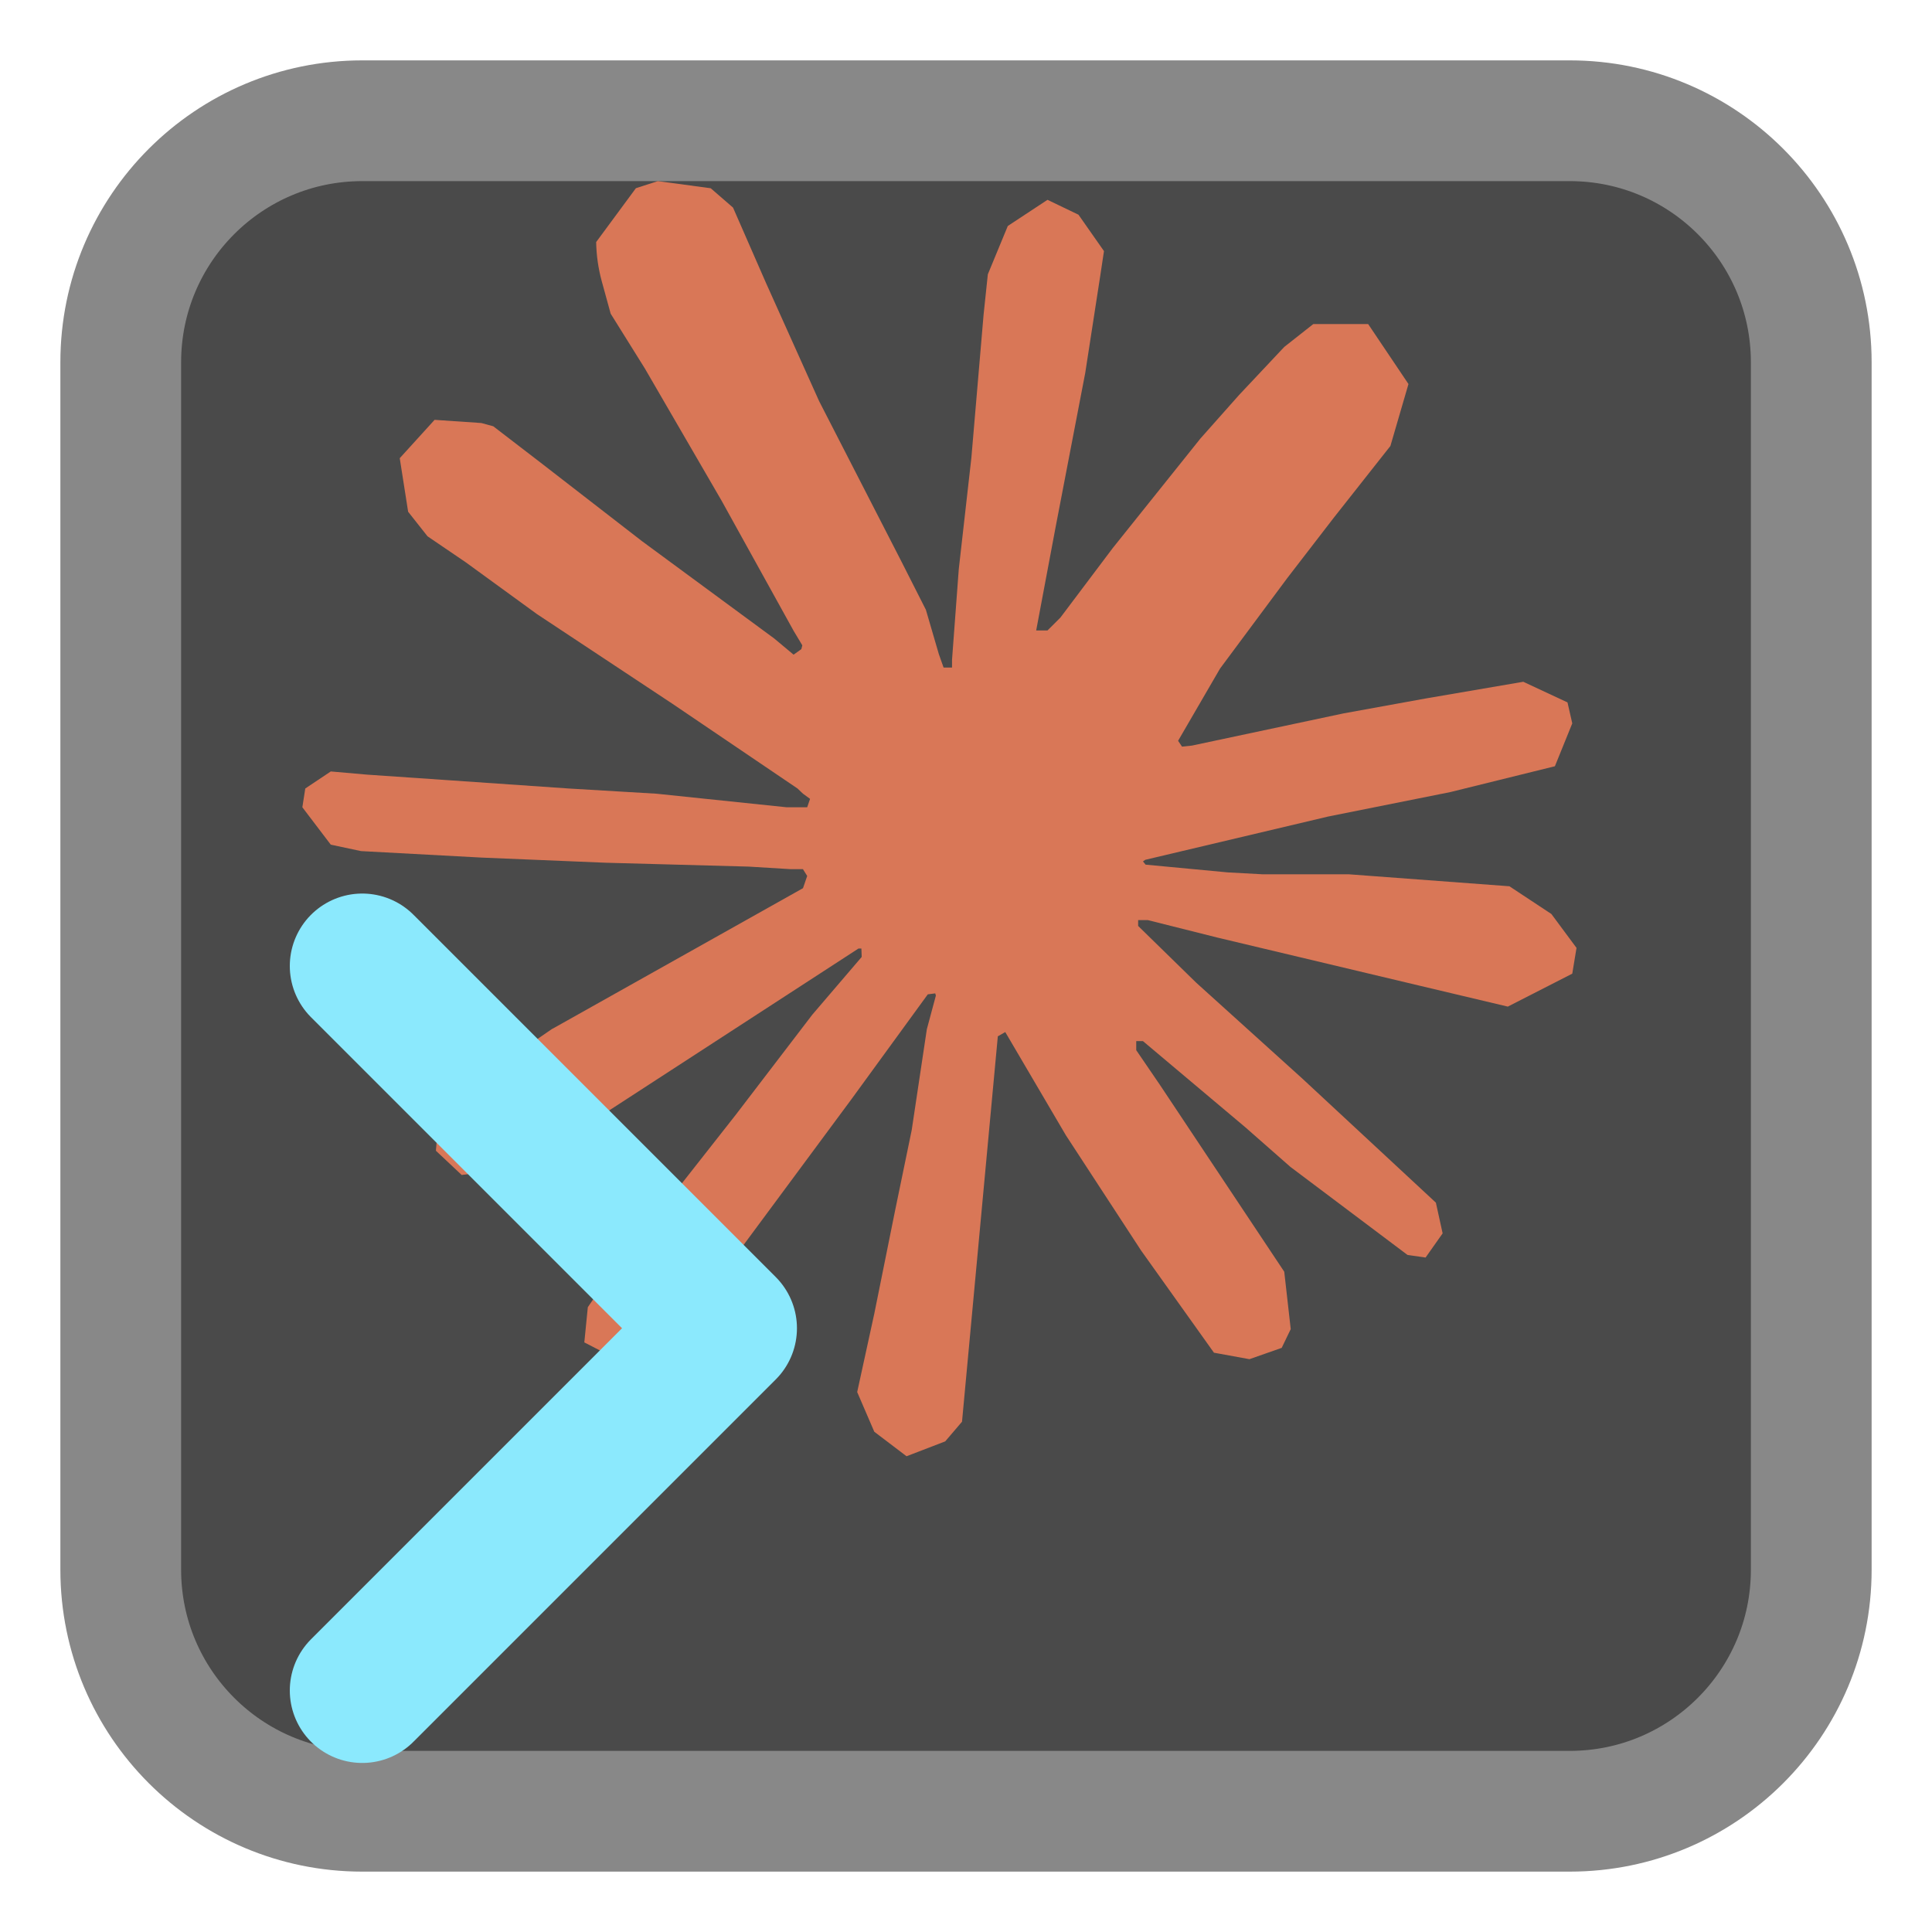
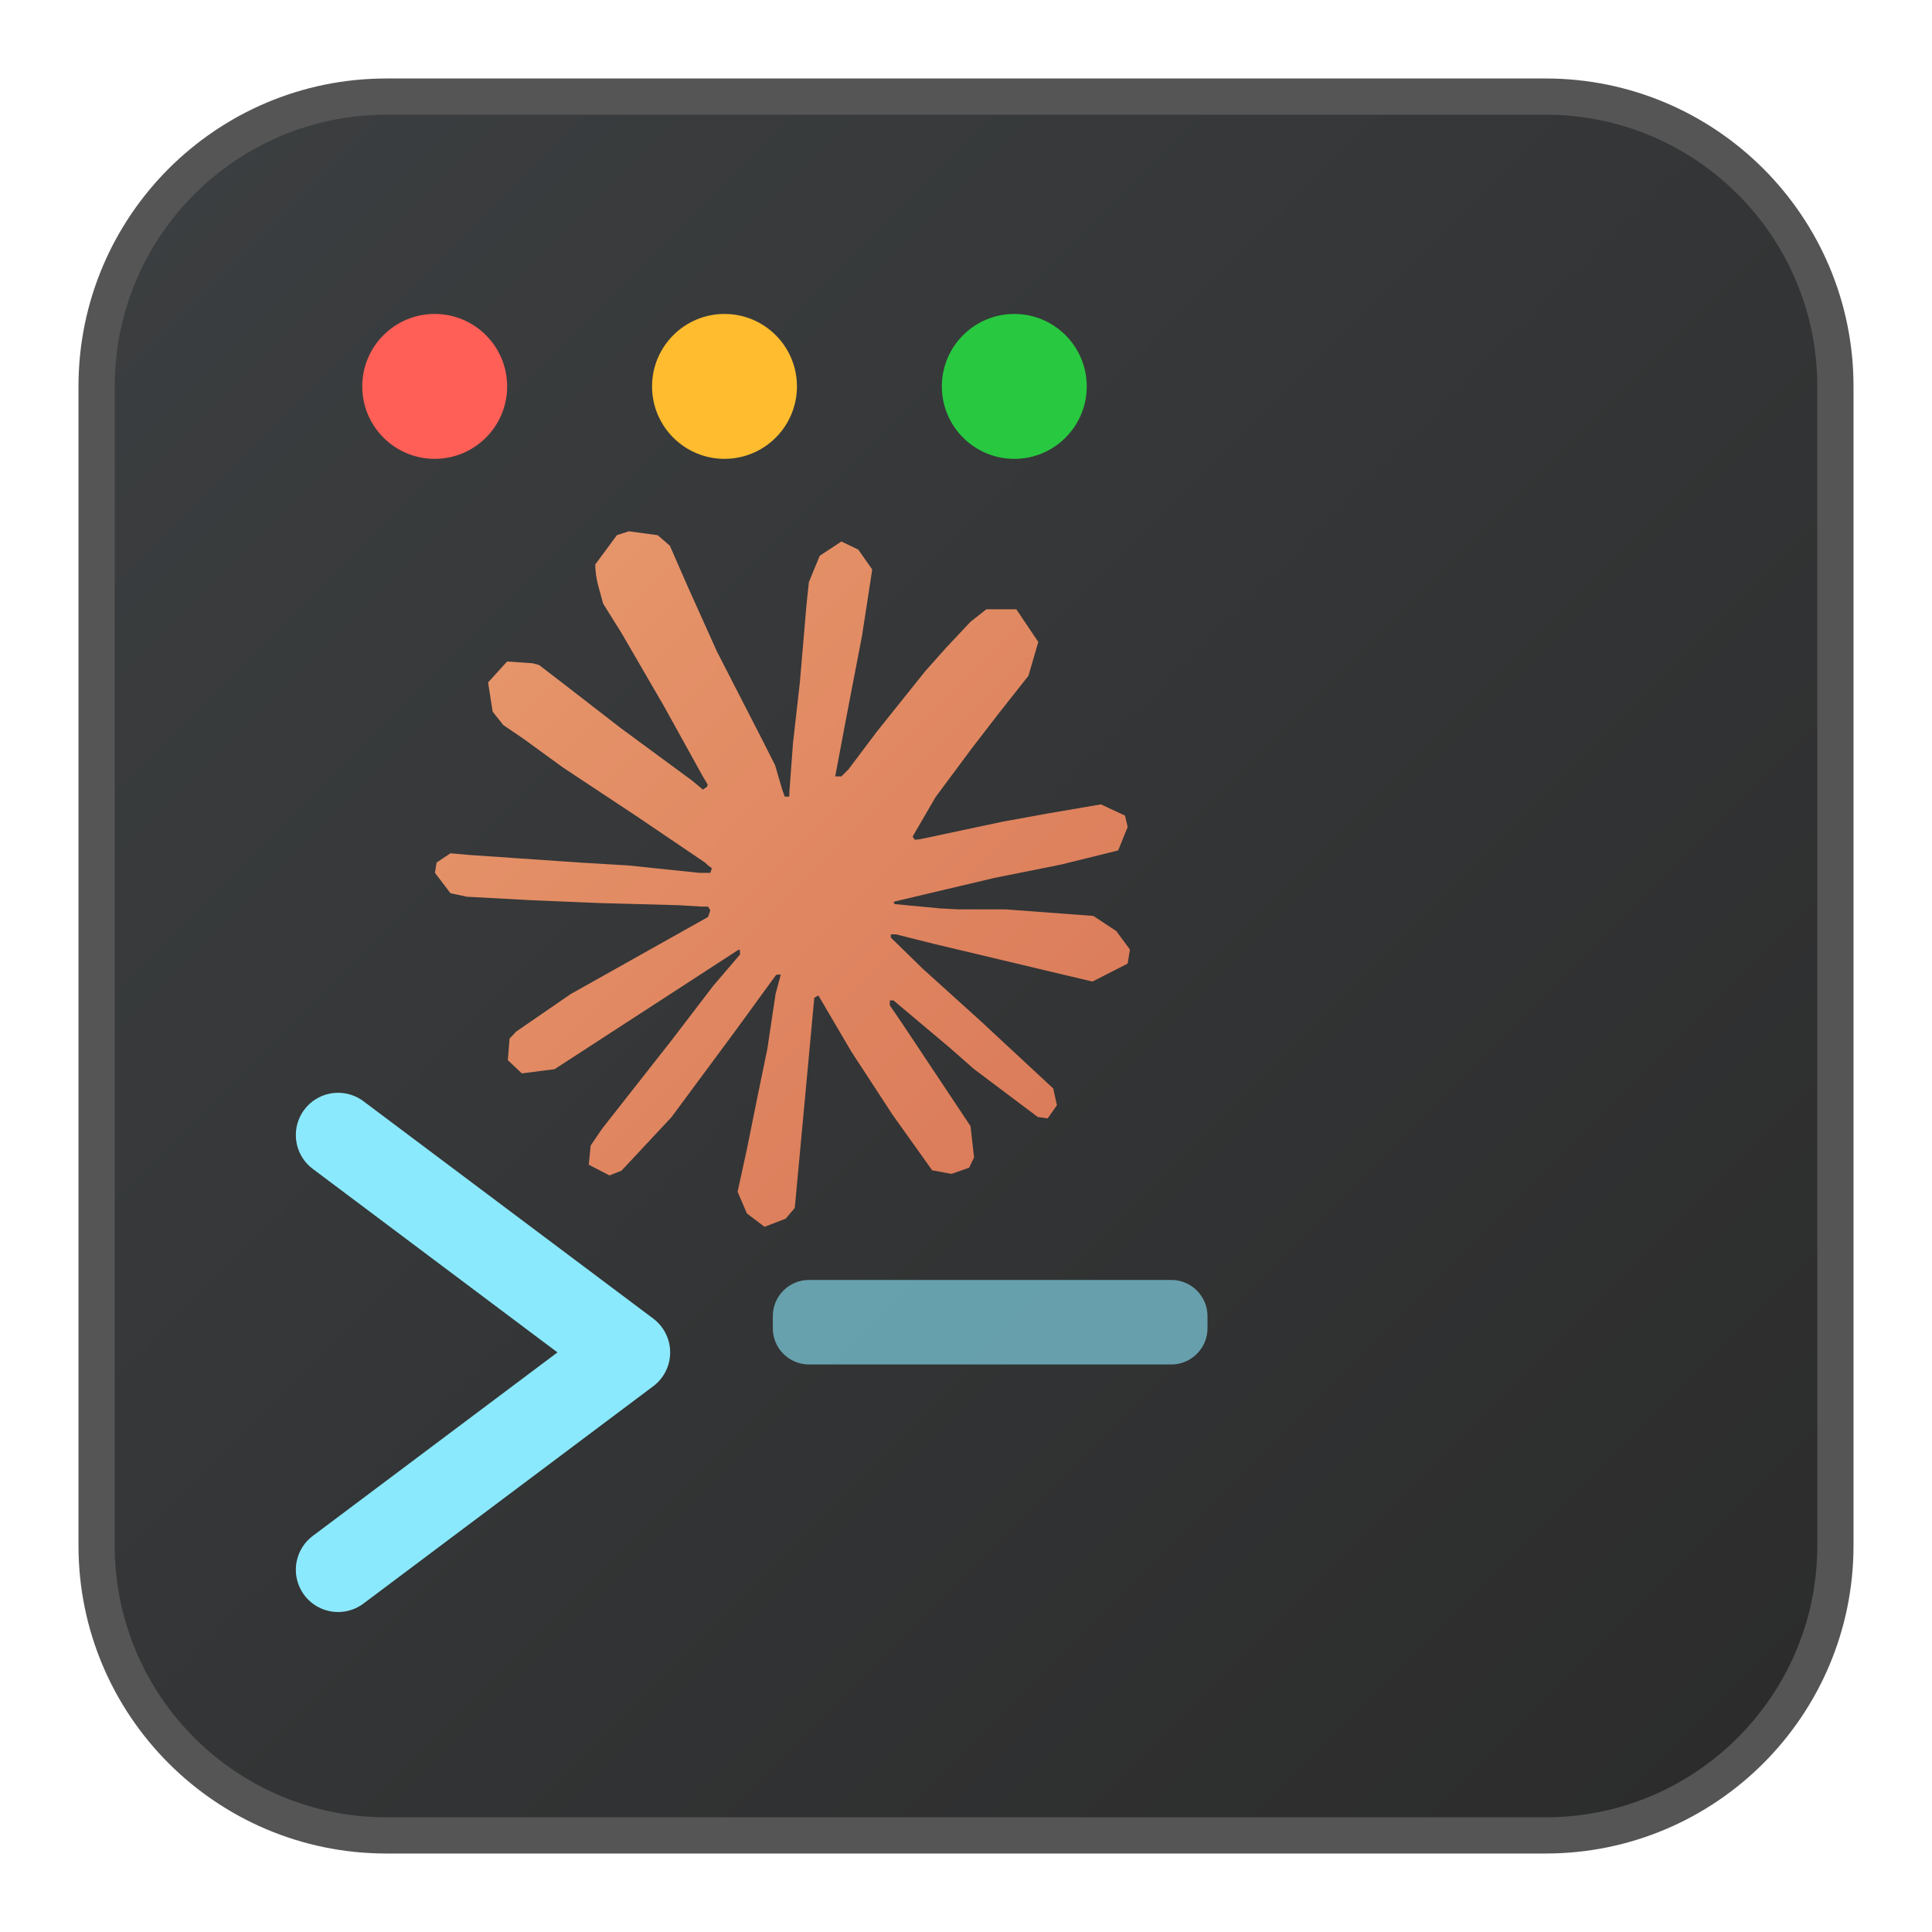
- <svg xmlns="http://www.w3.org/2000/svg" width="16" height="16" viewBox="0 0 16 16">
-   <rect x="1" y="1" width="14" height="14" rx="2" fill="#4a4a4a" stroke="#888" stroke-width="1" />
-   <g transform="translate(2.5, 1.5) scale(0.44)">
-     <path fill="#D97757" d="m4.714 15.956l4.718-2.648l.079-.23l-.08-.128h-.23l-.79-.048l-2.695-.073l-2.337-.097l-2.265-.122l-.57-.121l-.535-.704l.055-.353l.48-.321l.685.06l1.518.104l2.277.157l1.651.098l2.447.255h.389l.054-.158l-.133-.097l-.103-.098l-2.356-1.596l-2.55-1.688l-1.336-.972l-.722-.491L2 6.223l-.158-1.008l.656-.722l.88.06l.224.061l.893.686l1.906 1.476l2.49 1.833l.364.304l.146-.104l.018-.072l-.164-.274l-1.354-2.446l-1.445-2.49l-.644-1.032l-.17-.619a3 3 0 0 1-.103-.729L6.287.133L6.7 0l.995.134l.42.364l.619 1.415L9.735 4.14l1.555 3.03l.455.898l.243.832l.09.255h.159V9.01l.127-1.706l.237-2.095l.23-2.695l.08-.76l.376-.91l.747-.492l.583.28l.48.685l-.067.444l-.286 1.851l-.558 2.903l-.365 1.942h.213l.243-.242l.983-1.306l1.652-2.064l.728-.82l.85-.904l.547-.431h1.032l.759 1.129l-.34 1.166l-1.063 1.347l-.88 1.142l-1.263 1.7l-.79 1.36l.074.11l.188-.02l2.853-.606l1.542-.28l1.84-.315l.832.388l.09.395l-.327.807l-1.967.486l-2.307.462l-3.436.813l-.043.03l.049.061l1.548.146l.662.036h1.62l3.018.225l.79.522l.473.638l-.08.485l-1.213.62l-1.64-.389l-3.825-.91l-1.31-.329h-.183v.11l1.093 1.068l2.003 1.81l2.508 2.33l.127.578l-.321.455l-.34-.049l-2.204-1.657l-.85-.747l-1.925-1.62h-.127v.17l.443.649l2.343 3.521l.122 1.08l-.17.353l-.607.213l-.668-.122l-1.372-1.924l-1.415-2.168l-1.141-1.943l-.14.08l-.674 7.254l-.316.37l-.728.28l-.607-.461l-.322-.747l.322-1.476l.388-1.924l.316-1.53l.285-1.9l.17-.632l-.012-.042l-.14.018l-1.432 1.967l-2.18 2.945l-1.724 1.845l-.413.164l-.716-.37l.066-.662l.401-.589l2.386-3.036l1.439-1.882l.929-1.086l-.006-.158h-.055L4.138 18.56l-1.13.146l-.485-.456l.06-.746l.231-.243l1.907-1.312Z" />
+ <svg xmlns="http://www.w3.org/2000/svg" width="80" height="80" viewBox="0 0 80 80">
+   <defs>
+     <linearGradient id="bg" x1="0%" y1="0%" x2="100%" y2="100%">
+       <stop offset="0%" stop-color="#3c3f41" />
+       <stop offset="100%" stop-color="#2b2b2b" />
+     </linearGradient>
+     <linearGradient id="star" x1="0%" y1="0%" x2="100%" y2="100%">
+       <stop offset="0%" stop-color="#E8996D" />
+       <stop offset="100%" stop-color="#D97757" />
+     </linearGradient>
+   </defs>
+   <rect x="4" y="4" width="72" height="72" rx="12" fill="url(#bg)" stroke="#555" stroke-width="1.5" />
+   <circle cx="18" cy="16" r="3" fill="#ff5f57" />
+   <circle cx="30" cy="16" r="3" fill="#febc2e" />
+   <circle cx="42" cy="16" r="3" fill="#28c840" />
+   <g transform="translate(18, 22) scale(1.2)">
+     <path fill="url(#star)" d="m4.714 15.956l4.718-2.648l.079-.23l-.08-.128h-.23l-.79-.048l-2.695-.073l-2.337-.097l-2.265-.122l-.57-.121l-.535-.704l.055-.353l.48-.321l.685.06l1.518.104l2.277.157l1.651.098l2.447.255h.389l.054-.158l-.133-.097l-.103-.098l-2.356-1.596l-2.55-1.688l-1.336-.972l-.722-.491L2 6.223l-.158-1.008l.656-.722l.88.06l.224.061l.893.686l1.906 1.476l2.49 1.833l.364.304l.146-.104l.018-.072l-.164-.274l-1.354-2.446l-1.445-2.49l-.644-1.032l-.17-.619a3 3 0 0 1-.103-.729L6.287.133L6.7 0l.995.134l.42.364l.619 1.415L9.735 4.14l1.555 3.03l.455.898l.243.832l.09.255h.159V9.01l.127-1.706l.237-2.095l.23-2.695l.08-.76l.376-.91l.747-.492l.583.28l.48.685l-.067.444l-.286 1.851l-.558 2.903l-.365 1.942h.213l.243-.242l.983-1.306l1.652-2.064l.728-.82l.85-.904l.547-.431h1.032l.759 1.129l-.34 1.166l-1.063 1.347l-.88 1.142l-1.263 1.7l-.79 1.36l.074.11l.188-.02l2.853-.606l1.542-.28l1.84-.315l.832.388l.09.395l-.327.807l-1.967.486l-2.307.462l-3.436.813l-.043.03l.049.061l1.548.146l.662.036h1.62l3.018.225l.79.522l.473.638l-.08.485l-1.213.62l-1.64-.389l-3.825-.91l-1.31-.329h-.183v.11l1.093 1.068l2.003 1.81l2.508 2.33l.127.578l-.321.455l-.34-.049l-2.204-1.657l-.85-.747l-1.925-1.62h-.127v.17l.443.649l2.343 3.521l.122 1.08l-.17.353l-.607.213l-.668-.122l-1.372-1.924l-1.415-2.168l-1.141-1.943l-.14.08l-.674 7.254l-.316.37l-.728.28l-.607-.461l-.322-.747l.322-1.476l.388-1.924l.316-1.53l.285-1.9l.17-.632l-.012-.042l-.14.018l-1.432 1.967l-2.18 2.945l-1.724 1.845l-.413.164l-.716-.37l.066-.662l.401-.589l2.386-3.036l1.439-1.882l.929-1.086l-.006-.158h-.055L4.138 18.56l-1.13.146l-.485-.456l.06-.746l.231-.243l1.907-1.312Z" />
  </g>
-   <path d="M3 14 L6 11 L3 8" fill="none" stroke="#8be9fd" stroke-width="1.2" stroke-linecap="round" stroke-linejoin="round" />
+   <path d="M14 65 L26 56 L14 47" fill="none" stroke="#8be9fd" stroke-width="3.5" stroke-linecap="round" stroke-linejoin="round" />
+   <rect x="32" y="53" width="18" height="3.5" rx="1.5" fill="#8be9fd" opacity="0.6" />
</svg>
